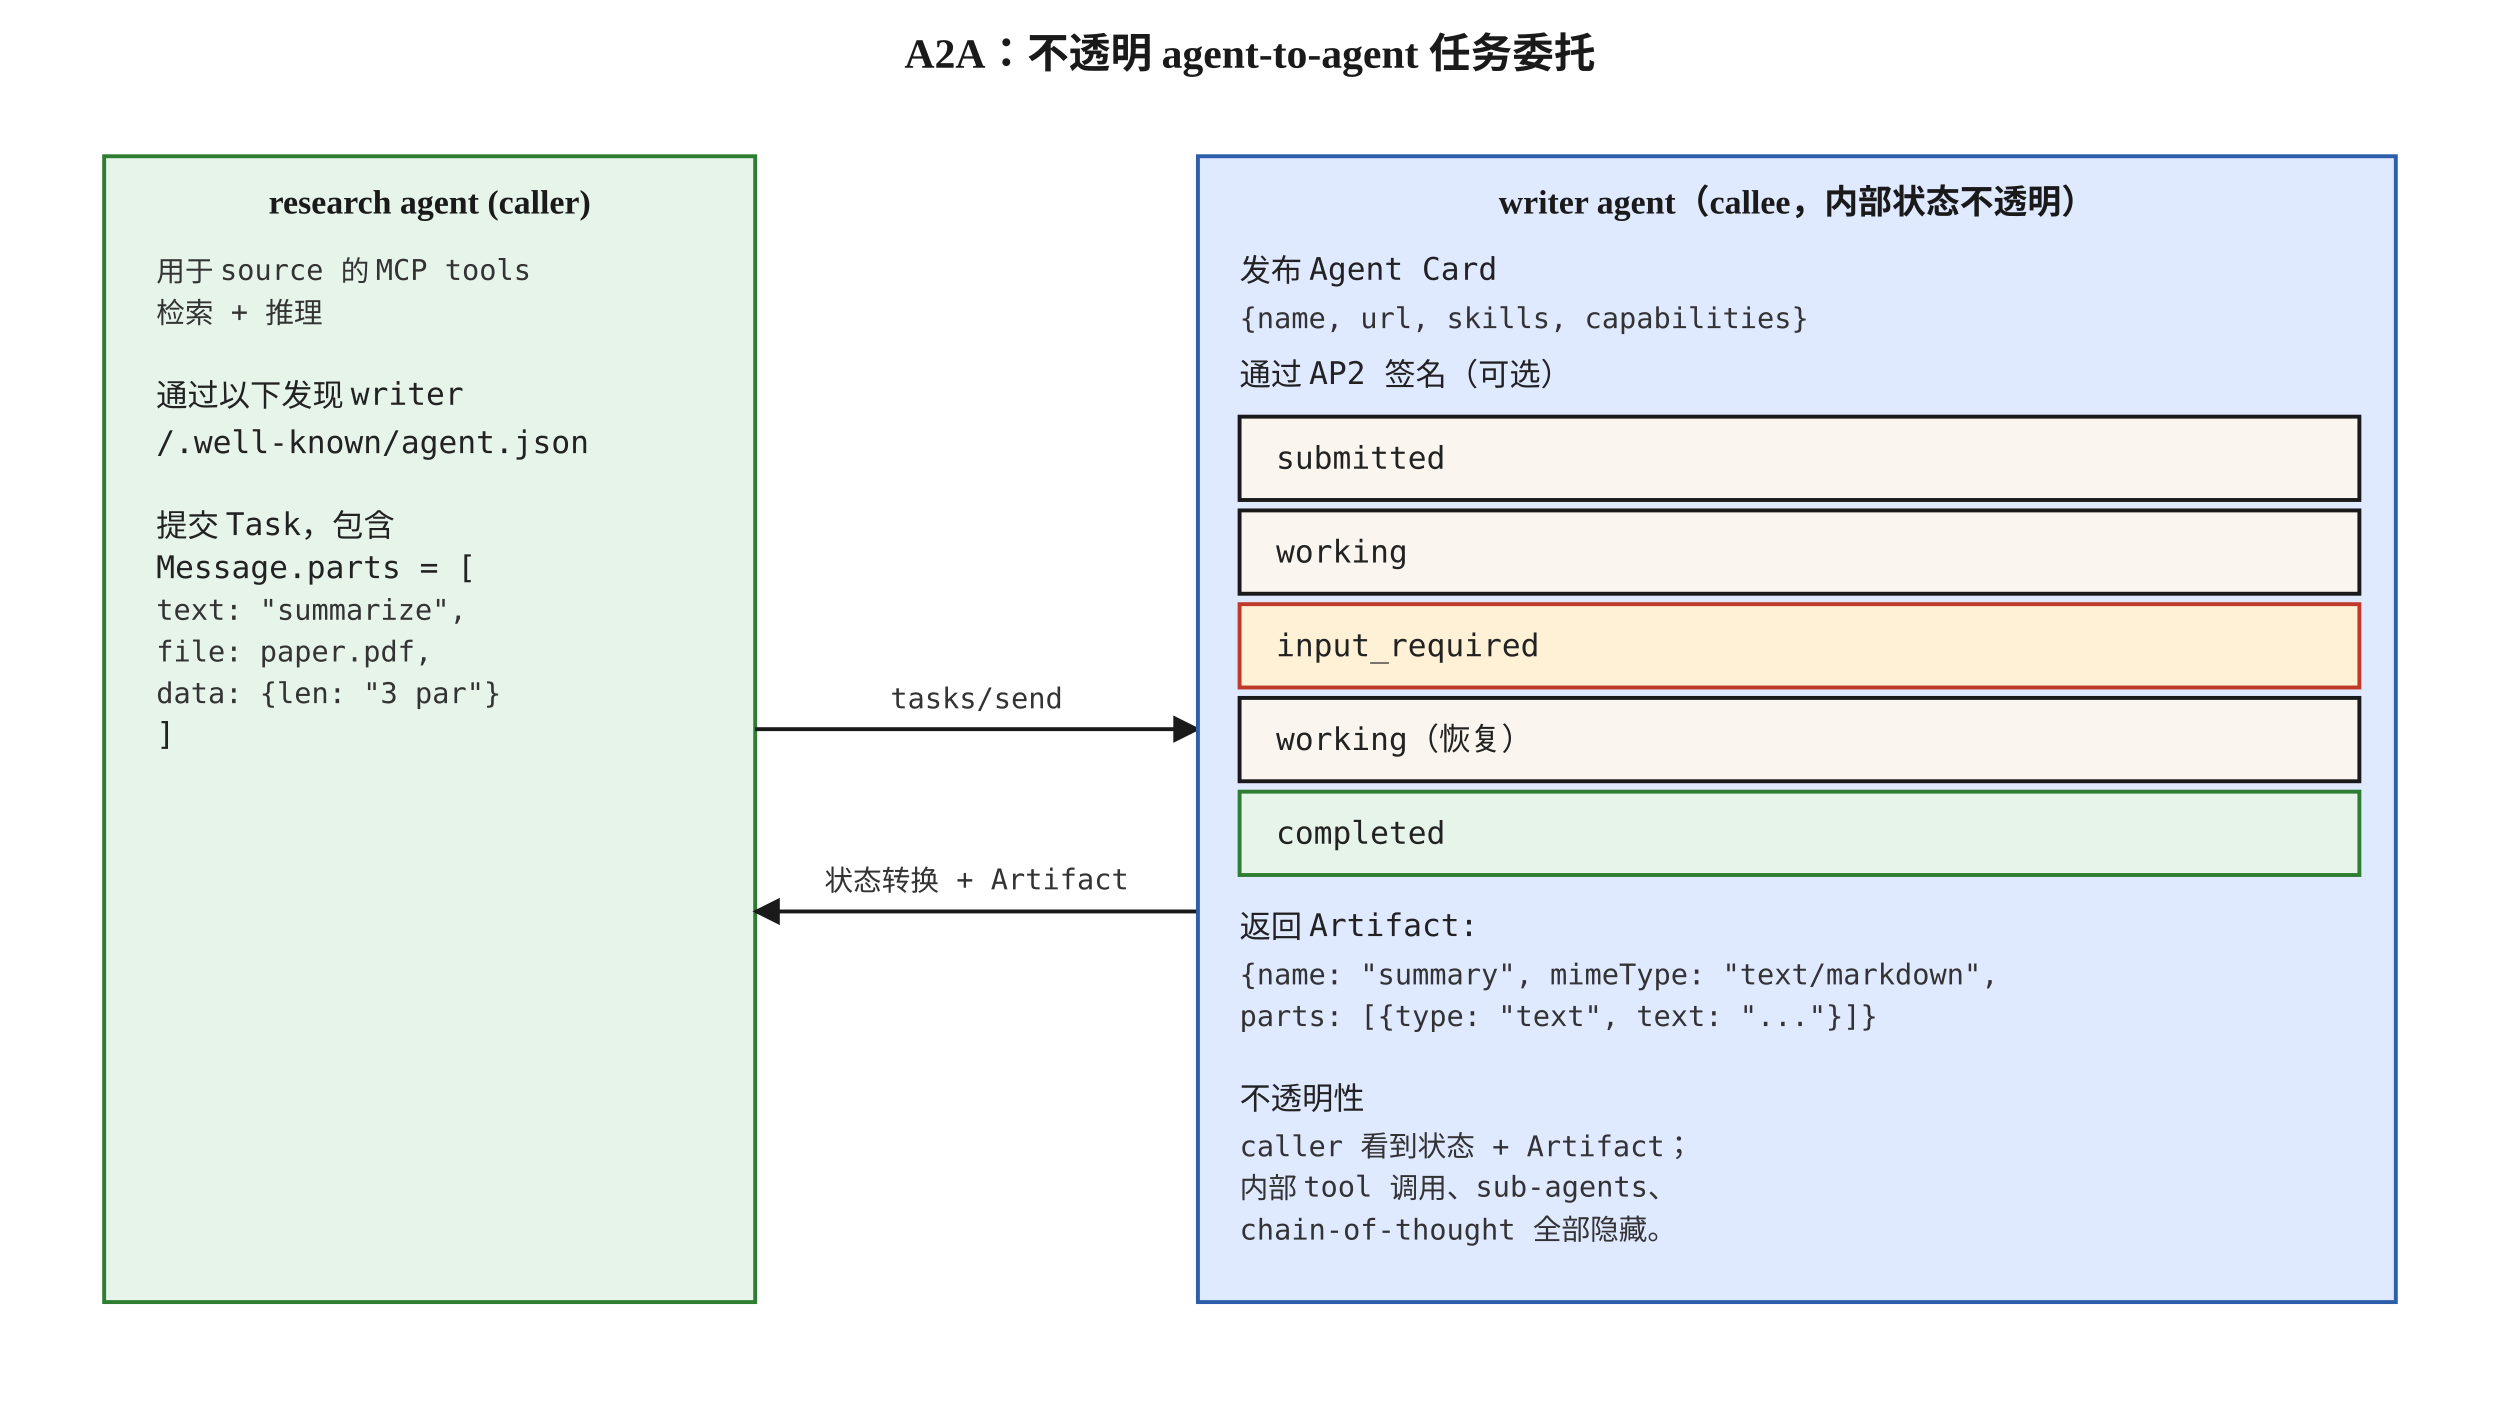
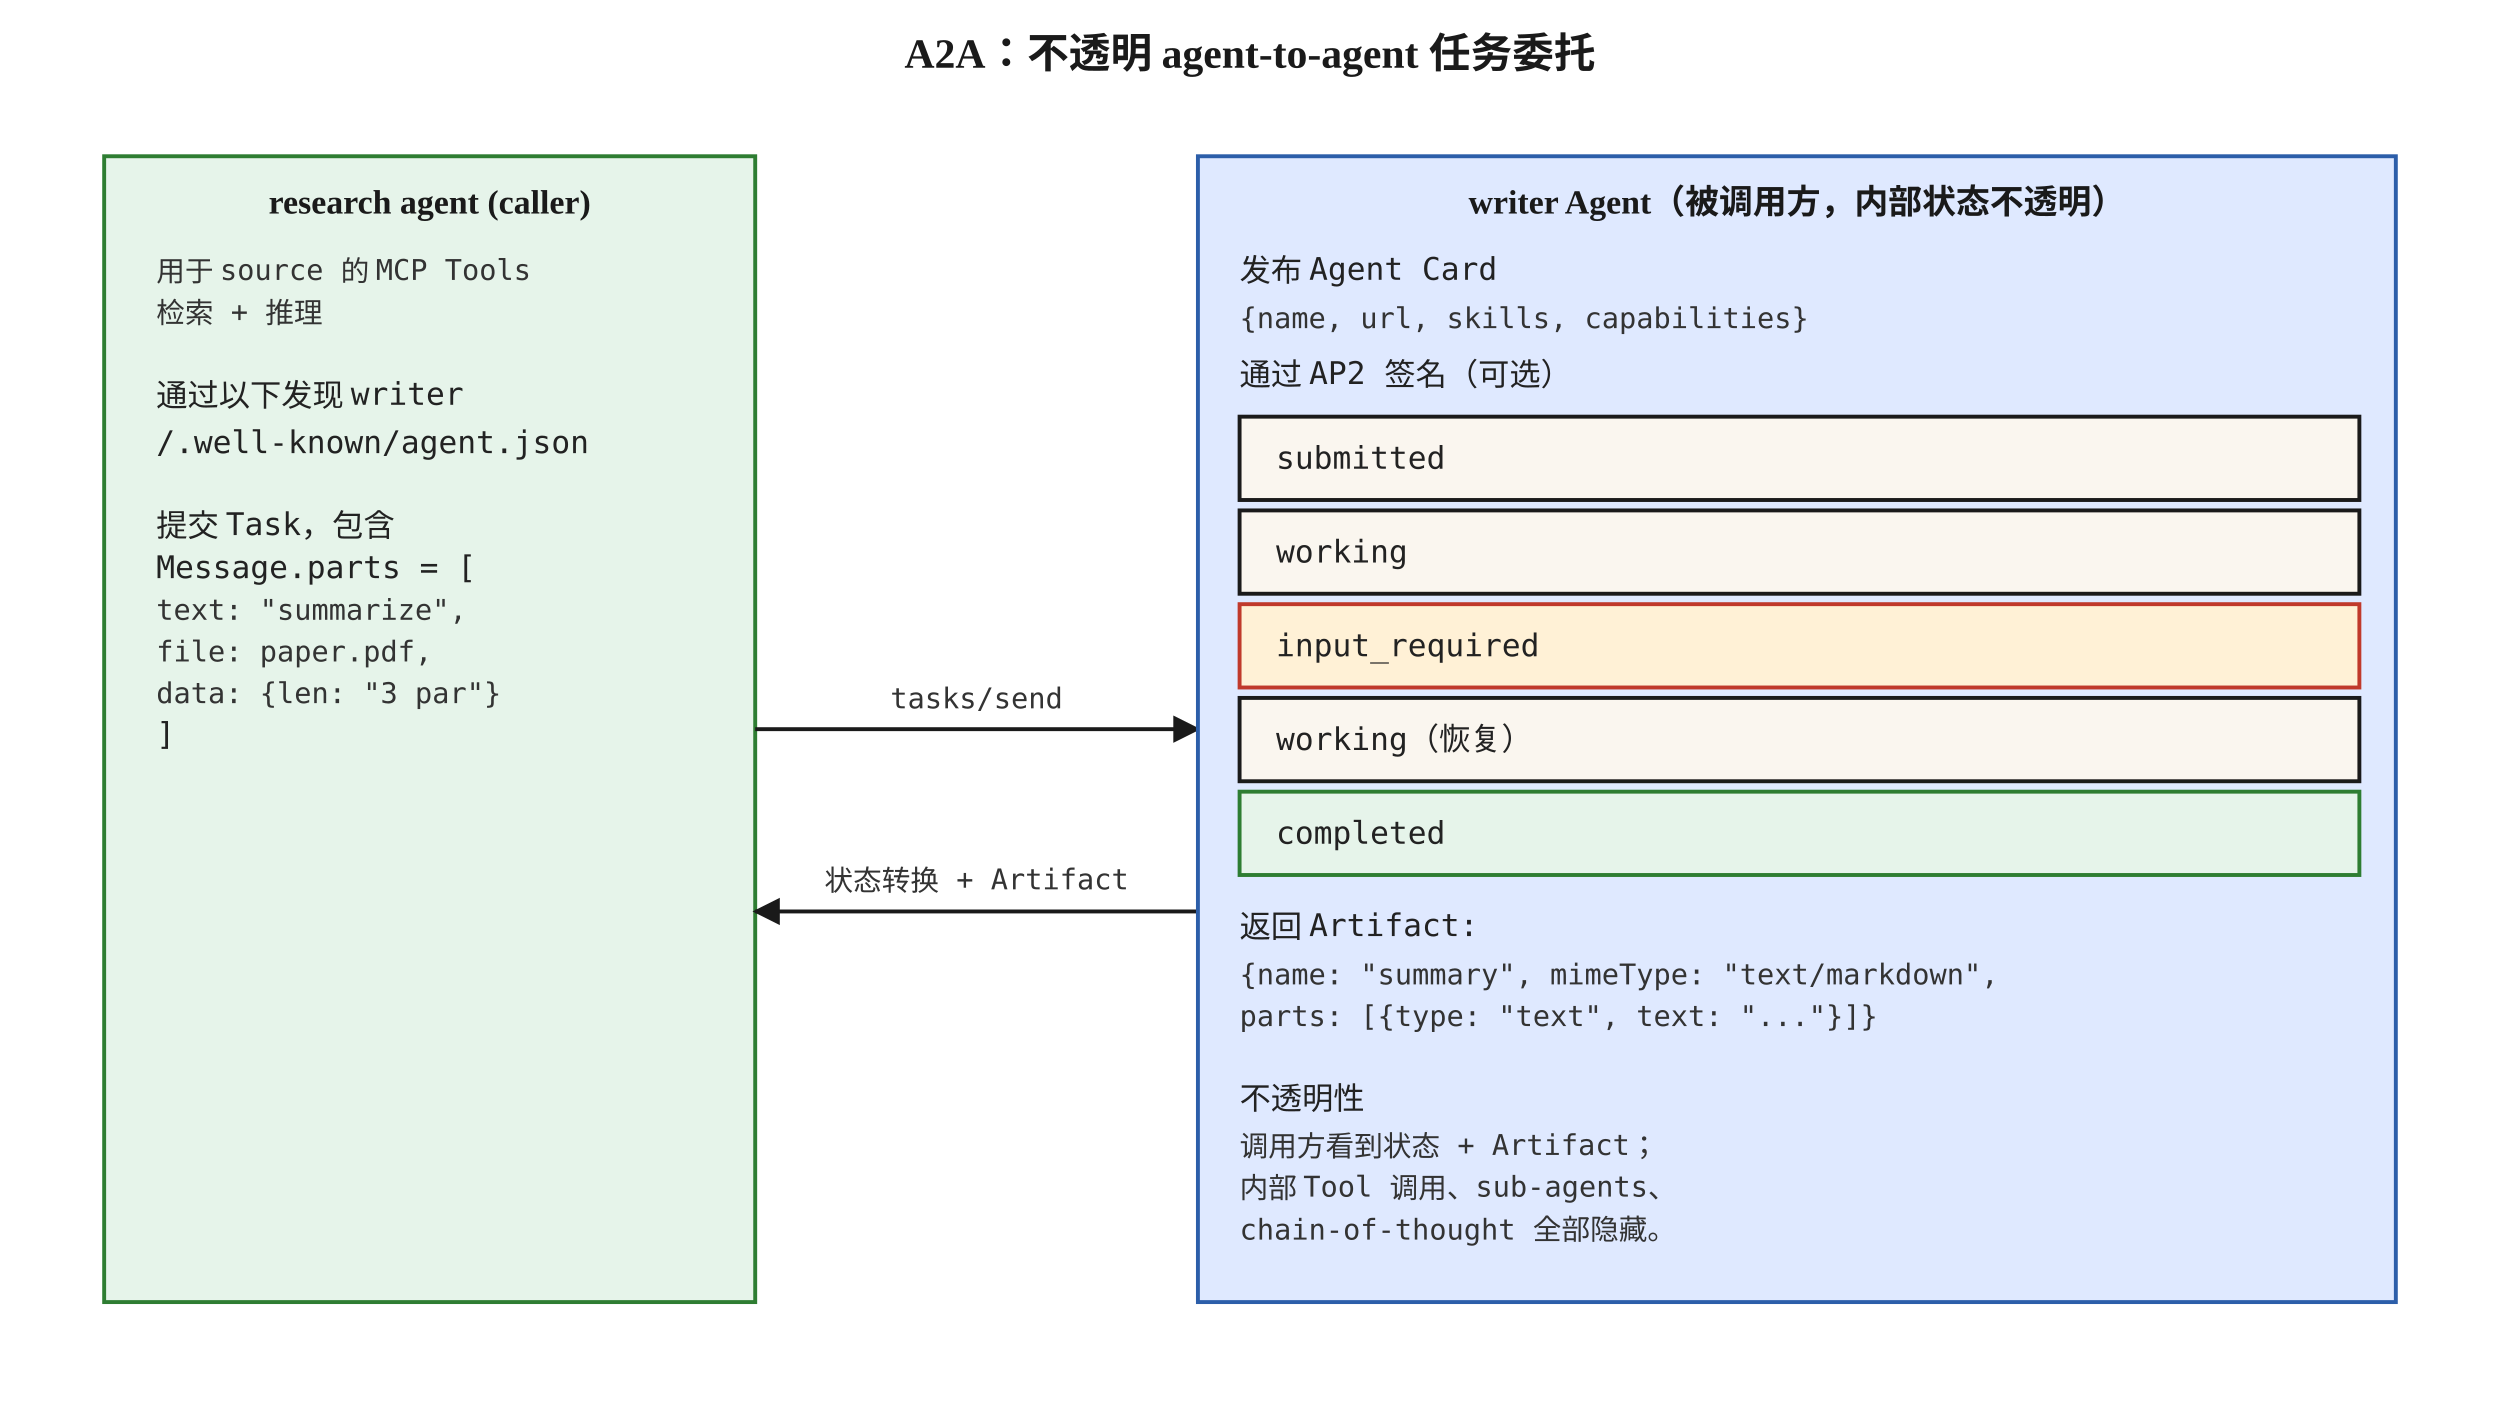
<svg xmlns="http://www.w3.org/2000/svg" viewBox="0 0 960 540" font-family="Georgia, 'Times New Roman', serif">
  <defs>
    <marker id="arrow" viewBox="0 0 10 10" refX="9" refY="5" markerWidth="7" markerHeight="7" orient="auto">
      <path d="M0,0 L10,5 L0,10 z" fill="#1a1a1a" />
    </marker>
    <style>
      .box { fill: #faf6ef; stroke: #1a1a1a; stroke-width: 1.5; }
      .cool { fill: #e6f4ea; stroke: #2e7d32; stroke-width: 1.5; }
      .cold { fill: #dfe9ff; stroke: #2c5ea9; stroke-width: 1.5; }
      .hot { fill: #fff1d6; stroke: #c0392b; stroke-width: 1.5; }
      .title { font-size: 16px; font-weight: 700; fill: #1a1a1a; }
      .head { font-size: 13px; font-weight: 700; fill: #1a1a1a; }
      .step { font-size: 12px; font-family: 'Menlo', monospace; fill: #222; }
      .small { font-size: 11px; font-family: 'Menlo', monospace; fill: #333; }
      .caption { font-size: 11px; fill: #555; font-style: italic; }
      .edge { stroke: #1a1a1a; stroke-width: 1.5; fill: none; }
    </style>
  </defs>
  <text x="480" y="26" text-anchor="middle" class="title">A2A：不透明 agent-to-agent 任务委托</text>
  <rect x="40" y="60" width="250" height="440" class="cool" />
  <text x="165" y="82" text-anchor="middle" class="head">research agent (caller)</text>
-   <text x="60" y="108" class="small">用于 source 的 MCP tools</text>
+   <text x="60" y="108" class="small">用于 source 的 MCP Tools</text>
  <text x="60" y="124" class="small">检索 + 推理</text>
  <text x="60" y="156" class="step">通过以下发现 writer</text>
  <text x="60" y="174" class="step">/.well-known/agent.json</text>
  <text x="60" y="206" class="step">提交 Task，包含</text>
  <text x="60" y="222" class="step">Message.parts = [</text>
  <text x="60" y="238" class="small">text: "summarize",</text>
  <text x="60" y="254" class="small">file: paper.pdf,</text>
  <text x="60" y="270" class="small">data: {len: "3 par"}</text>
  <text x="60" y="286" class="step">]</text>
  <path d="M290,280 L460,280" class="edge" marker-end="url(#arrow)" />
  <text x="375" y="272" text-anchor="middle" class="small">tasks/send</text>
  <path d="M460,350 L290,350" class="edge" marker-end="url(#arrow)" />
  <text x="375" y="342" text-anchor="middle" class="small">状态转换 + Artifact</text>
  <rect x="460" y="60" width="460" height="440" class="cold" />
-   <text x="690" y="82" text-anchor="middle" class="head">writer agent（callee，内部状态不透明）</text>
+   <text x="690" y="82" text-anchor="middle" class="head">writer Agent（被调用方，内部状态不透明）</text>
  <text x="476" y="108" class="step">发布 Agent Card</text>
  <text x="476" y="126" class="small">{name, url, skills, capabilities}</text>
  <text x="476" y="148" class="step">通过 AP2 签名（可选）</text>
  <rect x="476" y="160" width="430" height="32" class="box" />
  <text x="490" y="180" class="step">submitted</text>
  <rect x="476" y="196" width="430" height="32" class="box" />
  <text x="490" y="216" class="step">working</text>
  <rect x="476" y="232" width="430" height="32" class="hot" />
  <text x="490" y="252" class="step">input_required</text>
  <rect x="476" y="268" width="430" height="32" class="box" />
  <text x="490" y="288" class="step">working（恢复）</text>
  <rect x="476" y="304" width="430" height="32" class="cool" />
  <text x="490" y="324" class="step">completed</text>
  <text x="476" y="360" class="step">返回 Artifact:</text>
  <text x="476" y="378" class="small">{name: "summary", mimeType: "text/markdown",</text>
  <text x="476" y="394" class="small">parts: [{type: "text", text: "..."}]}</text>
  <text x="476" y="426" class="step">不透明性</text>
-   <text x="476" y="444" class="small">caller 看到状态 + Artifact；</text>
-   <text x="476" y="460" class="small">内部 tool 调用、sub-agents、</text>
+   <text x="476" y="444" class="small">调用方看到状态 + Artifact；</text>
+   <text x="476" y="460" class="small">内部 Tool 调用、sub-agents、</text>
  <text x="476" y="476" class="small">chain-of-thought 全部隐藏。</text>
</svg>
